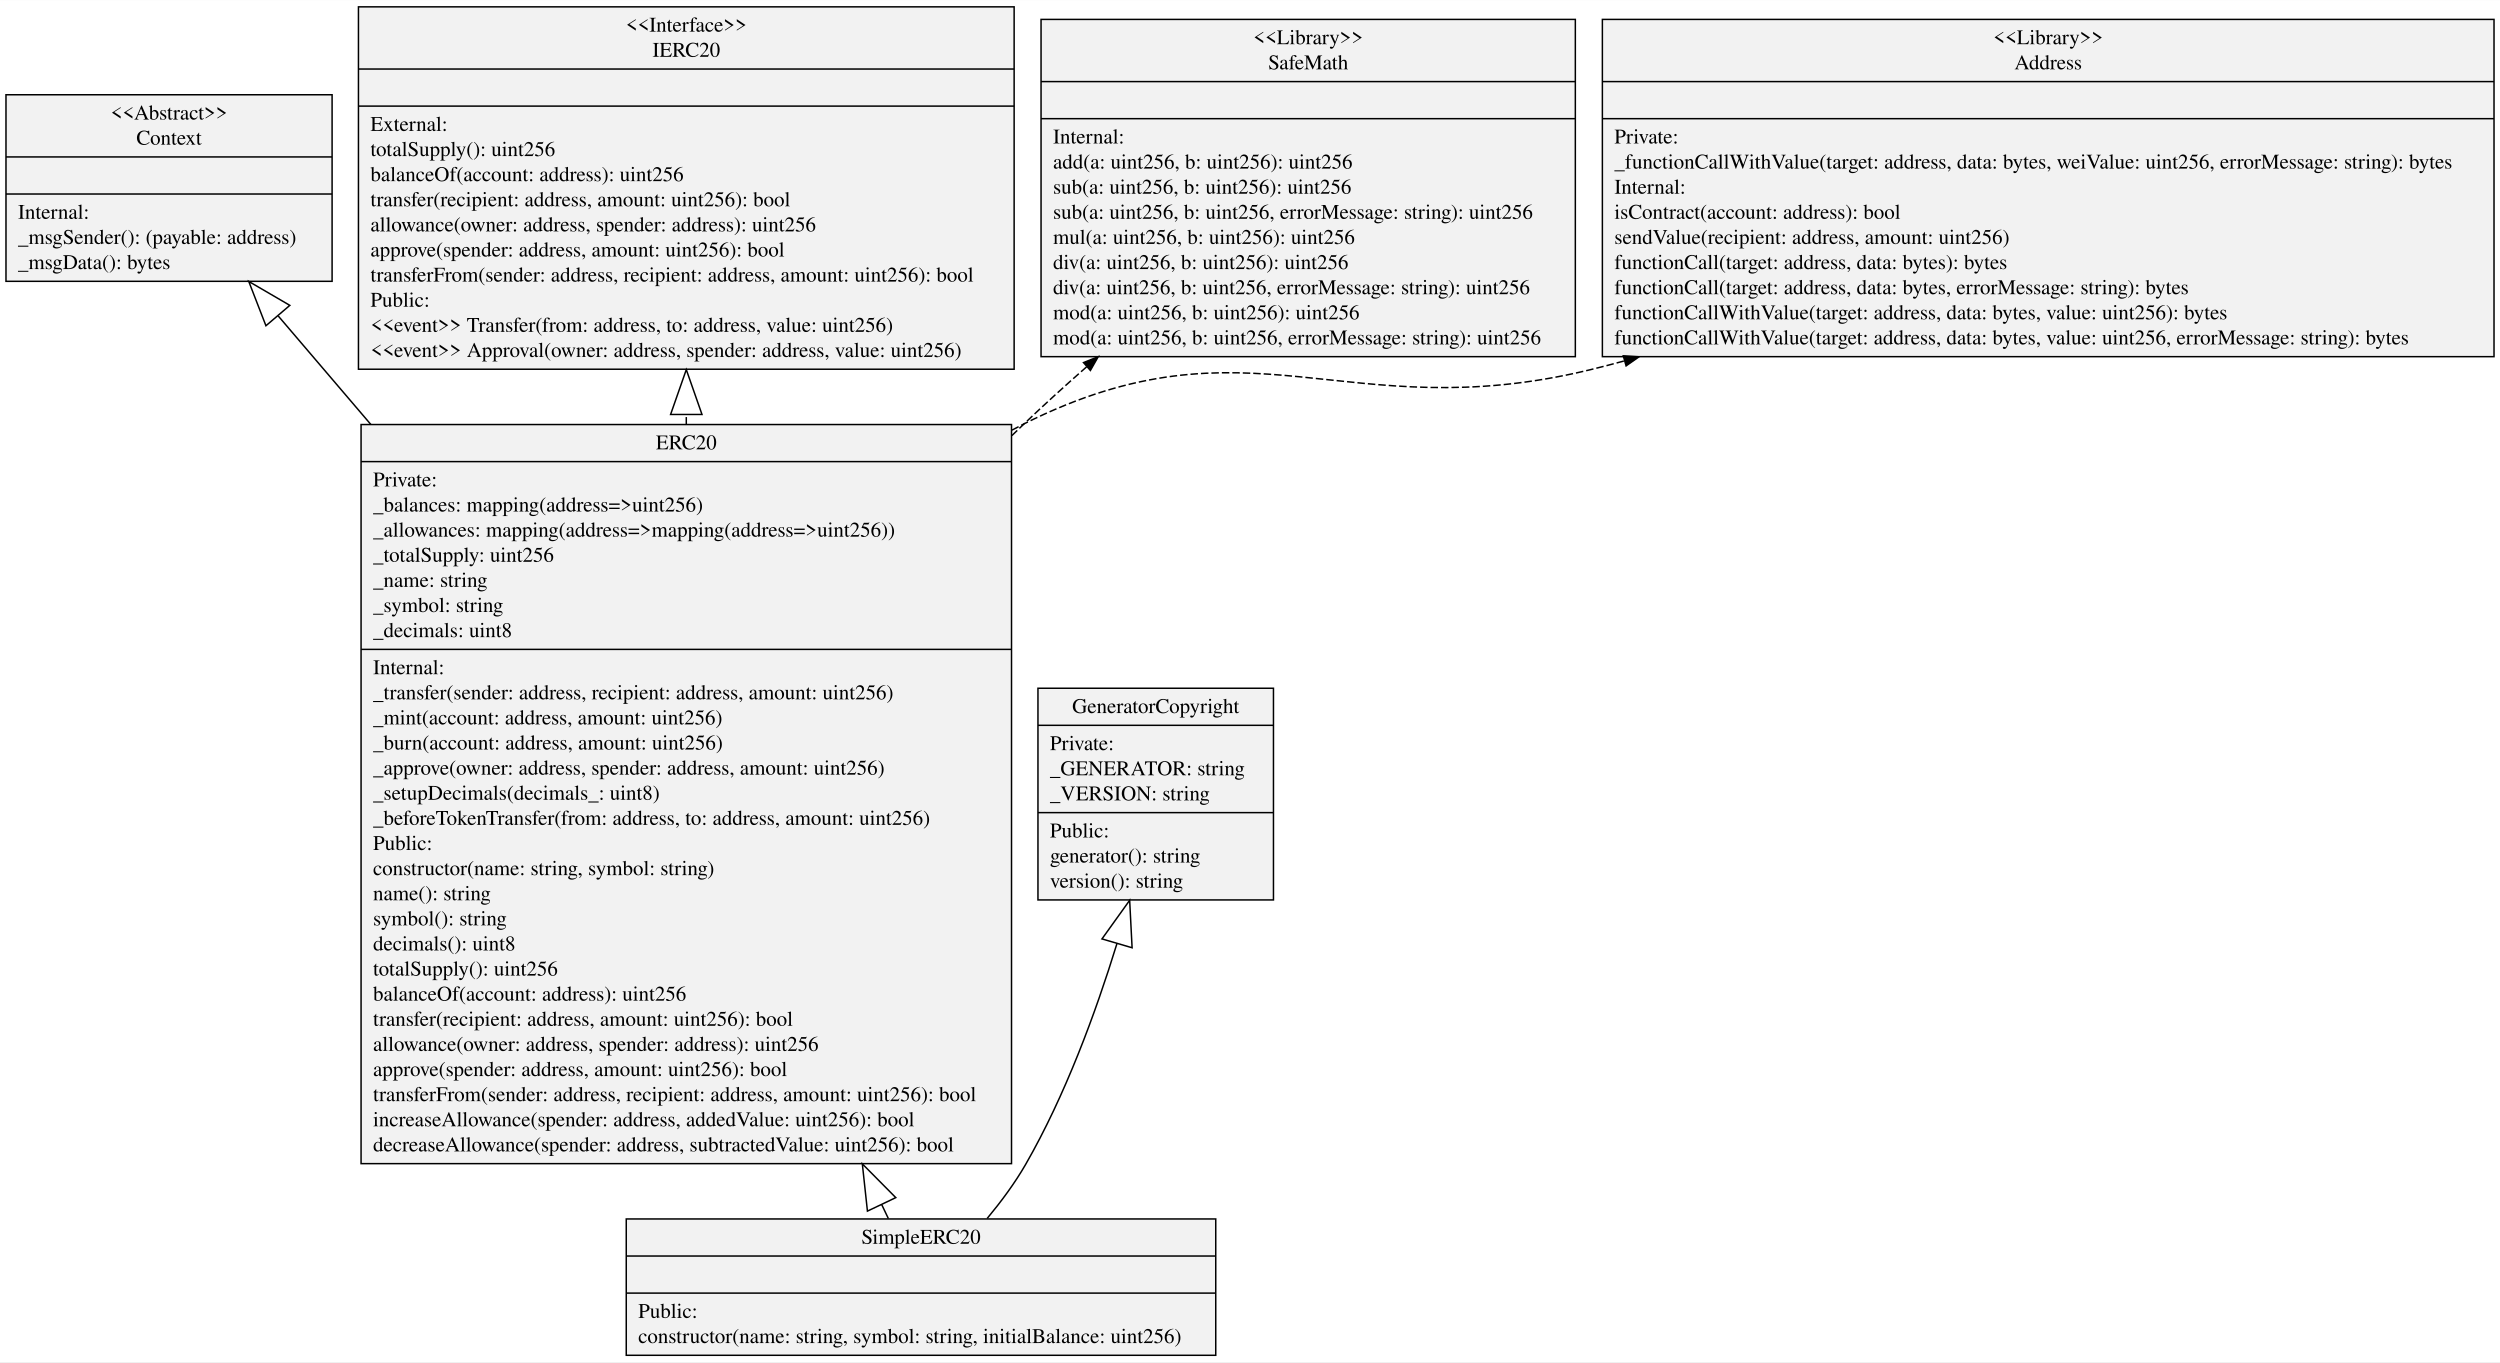
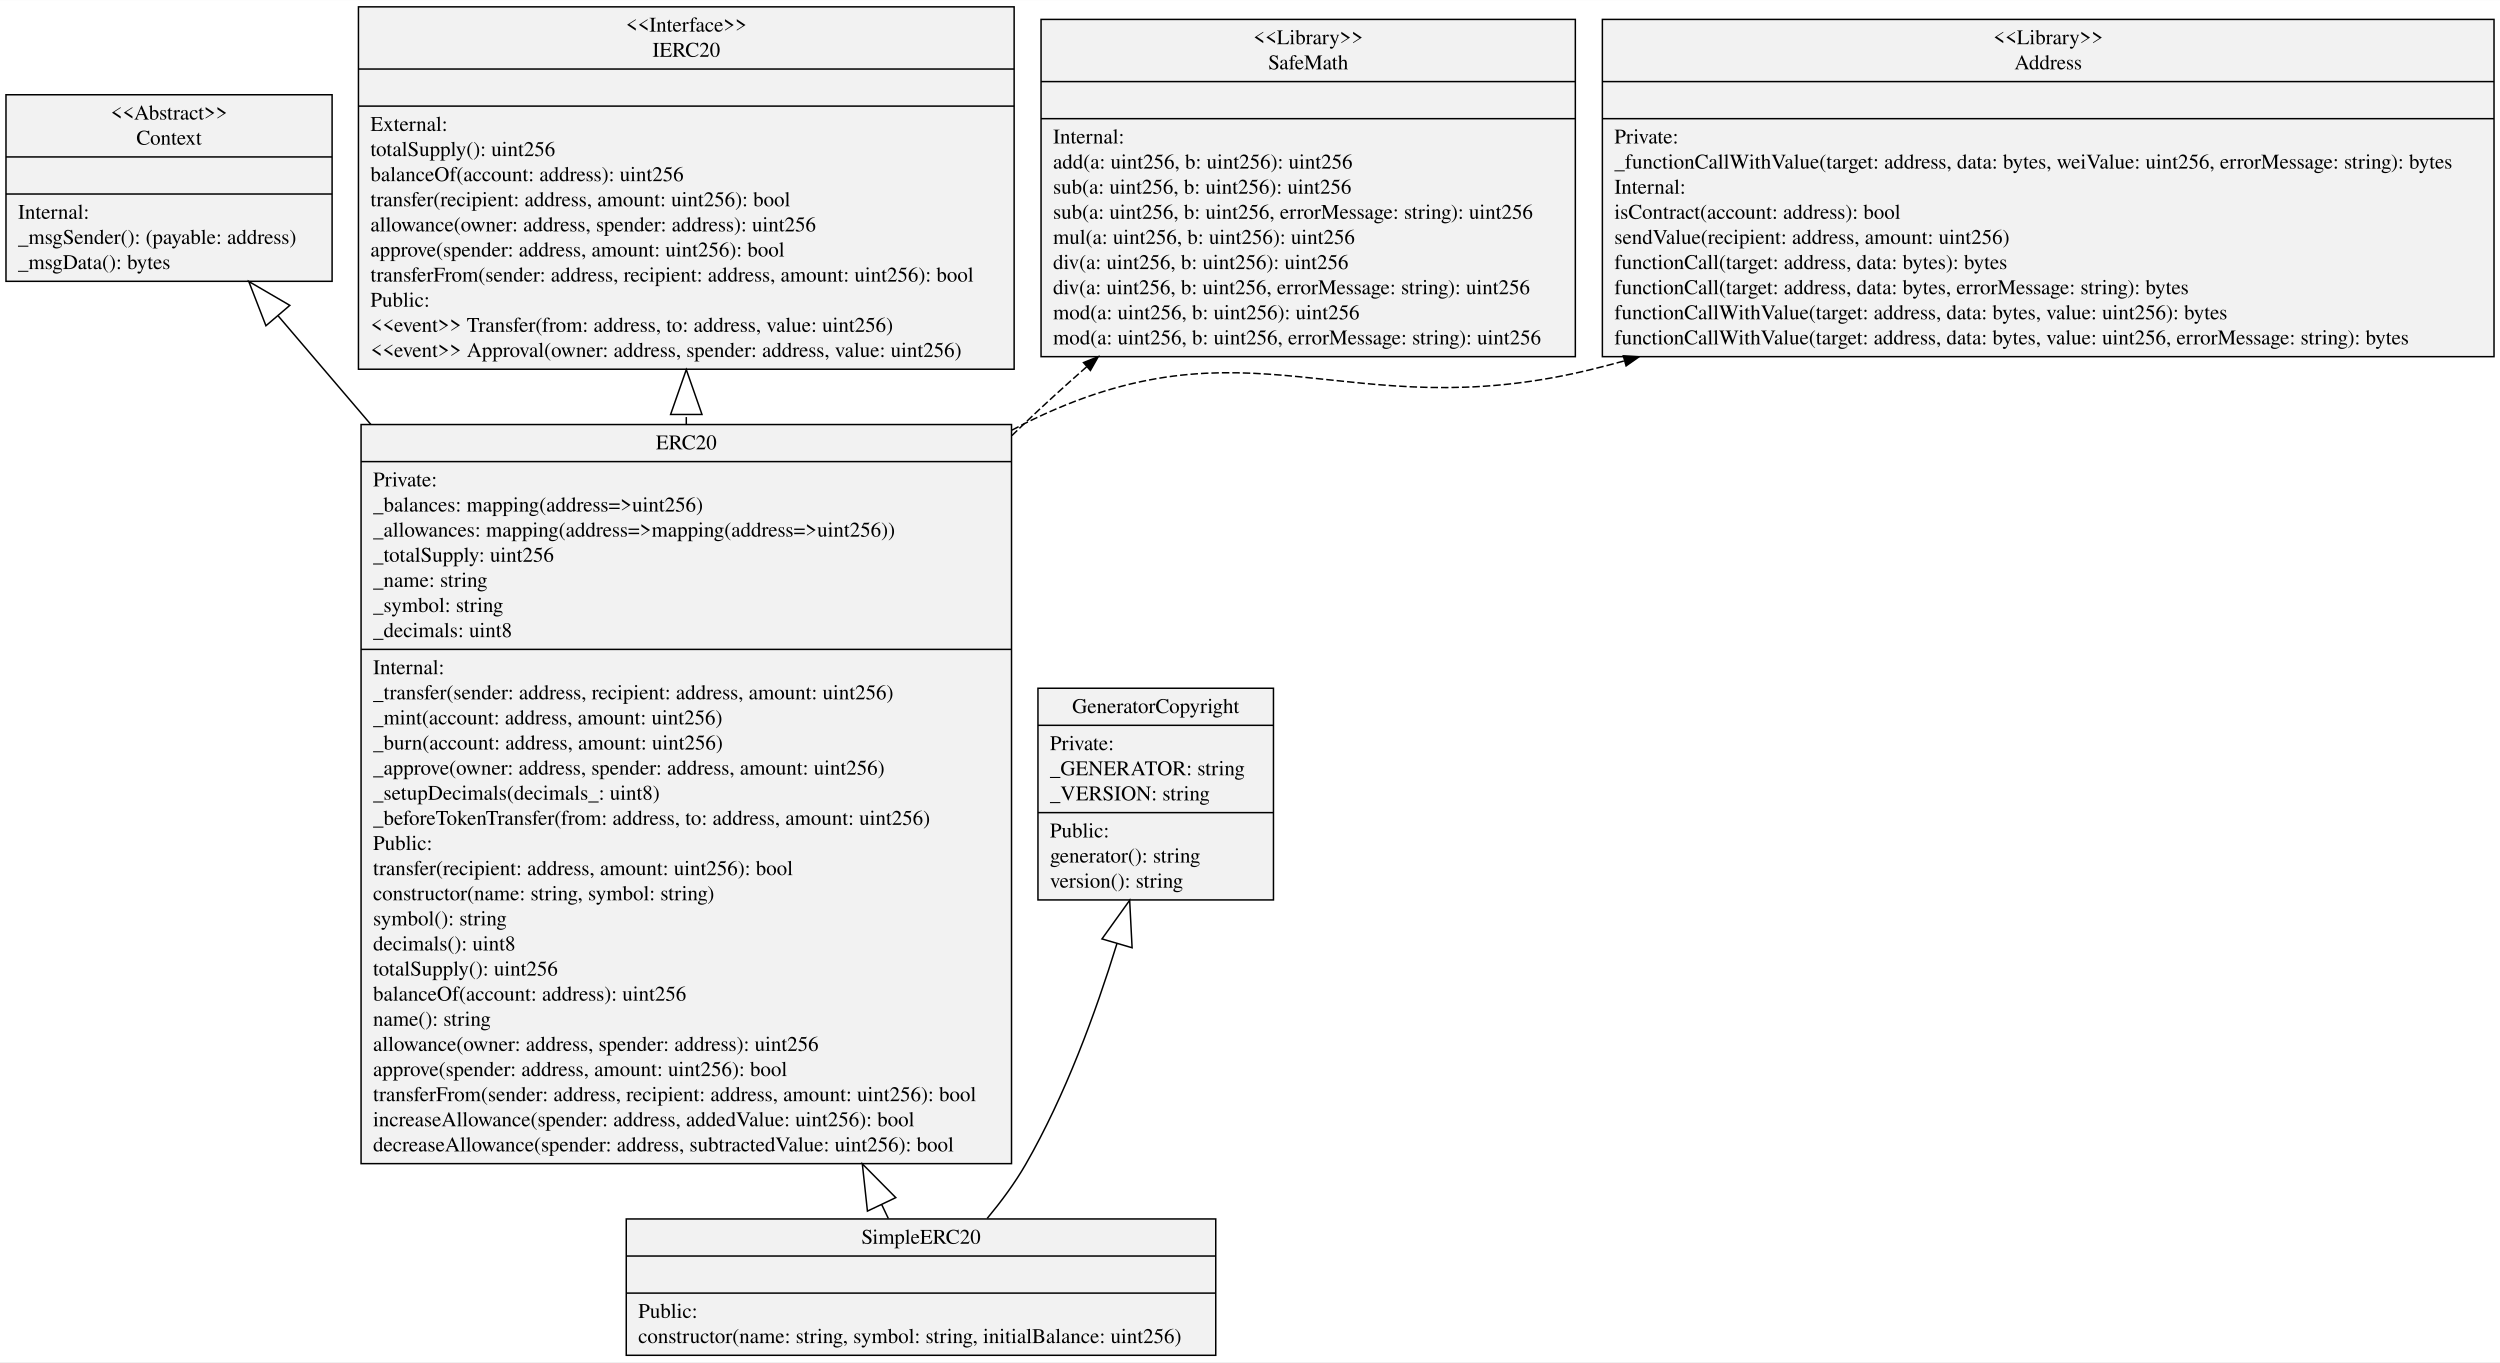
<svg xmlns="http://www.w3.org/2000/svg" width="1672pt" height="911pt" viewBox="0.00 0.00 1672.29 911.00">
  <g id="graph0" class="graph" transform="scale(1 1) rotate(0) translate(4 907)">
    <polygon fill="#ffffff" stroke="transparent" points="-4,4 -4,-907 1668.29,-907 1668.29,4 -4,4" />
    <g id="node1" class="node">
      <polygon fill="#f2f2f2" stroke="#000000" points="0,-718.9 0,-843.7 218.145,-843.7 218.145,-718.9 0,-718.9" />
      <text text-anchor="middle" x="109.072" y="-827.1" font-family="Times,serif" font-size="14.00" fill="#000000">&lt;&lt;Abstract&gt;&gt;</text>
      <text text-anchor="middle" x="109.072" y="-810.3" font-family="Times,serif" font-size="14.00" fill="#000000">Context</text>
      <polyline fill="none" stroke="#000000" points="0,-802.1 218.145,-802.1 " />
      <text text-anchor="middle" x="109.072" y="-785.5" font-family="Times,serif" font-size="14.00" fill="#000000"> </text>
      <polyline fill="none" stroke="#000000" points="0,-777.3 218.145,-777.3 " />
      <text text-anchor="start" x="8" y="-760.7" font-family="Times,serif" font-size="14.00" fill="#000000">Internal:</text>
      <text text-anchor="start" x="8" y="-743.9" font-family="Times,serif" font-size="14.00" fill="#000000">    _msgSender(): (payable: address)</text>
      <text text-anchor="start" x="8" y="-727.1" font-family="Times,serif" font-size="14.00" fill="#000000">    _msgData(): bytes</text>
    </g>
    <g id="node2" class="node">
      <polygon fill="#f2f2f2" stroke="#000000" points="235.772,-660.1 235.772,-902.5 674.372,-902.5 674.372,-660.1 235.772,-660.1" />
      <text text-anchor="middle" x="455.072" y="-885.9" font-family="Times,serif" font-size="14.00" fill="#000000">&lt;&lt;Interface&gt;&gt;</text>
      <text text-anchor="middle" x="455.072" y="-869.1" font-family="Times,serif" font-size="14.00" fill="#000000">IERC20</text>
      <polyline fill="none" stroke="#000000" points="235.772,-860.9 674.372,-860.9 " />
      <text text-anchor="middle" x="455.072" y="-844.3" font-family="Times,serif" font-size="14.00" fill="#000000"> </text>
      <polyline fill="none" stroke="#000000" points="235.772,-836.1 674.372,-836.1 " />
      <text text-anchor="start" x="243.772" y="-819.5" font-family="Times,serif" font-size="14.00" fill="#000000">External:</text>
      <text text-anchor="start" x="243.772" y="-802.7" font-family="Times,serif" font-size="14.00" fill="#000000">     totalSupply(): uint256</text>
      <text text-anchor="start" x="243.772" y="-785.9" font-family="Times,serif" font-size="14.00" fill="#000000">     balanceOf(account: address): uint256</text>
      <text text-anchor="start" x="243.772" y="-769.1" font-family="Times,serif" font-size="14.00" fill="#000000">     transfer(recipient: address, amount: uint256): bool</text>
      <text text-anchor="start" x="243.772" y="-752.3" font-family="Times,serif" font-size="14.00" fill="#000000">     allowance(owner: address, spender: address): uint256</text>
      <text text-anchor="start" x="243.772" y="-735.5" font-family="Times,serif" font-size="14.00" fill="#000000">     approve(spender: address, amount: uint256): bool</text>
      <text text-anchor="start" x="243.772" y="-718.7" font-family="Times,serif" font-size="14.00" fill="#000000">     transferFrom(sender: address, recipient: address, amount: uint256): bool</text>
      <text text-anchor="start" x="243.772" y="-701.9" font-family="Times,serif" font-size="14.00" fill="#000000">Public:</text>
      <text text-anchor="start" x="243.772" y="-685.1" font-family="Times,serif" font-size="14.00" fill="#000000">    &lt;&lt;event&gt;&gt; Transfer(from: address, to: address, value: uint256)</text>
      <text text-anchor="start" x="243.772" y="-668.3" font-family="Times,serif" font-size="14.00" fill="#000000">    &lt;&lt;event&gt;&gt; Approval(owner: address, spender: address, value: uint256)</text>
    </g>
    <g id="node3" class="node">
      <polygon fill="#f2f2f2" stroke="#000000" points="692.376,-668.5 692.376,-894.1 1049.769,-894.1 1049.769,-668.5 692.376,-668.5" />
      <text text-anchor="middle" x="871.072" y="-877.5" font-family="Times,serif" font-size="14.00" fill="#000000">&lt;&lt;Library&gt;&gt;</text>
      <text text-anchor="middle" x="871.072" y="-860.7" font-family="Times,serif" font-size="14.00" fill="#000000">SafeMath</text>
      <polyline fill="none" stroke="#000000" points="692.376,-852.5 1049.769,-852.5 " />
      <text text-anchor="middle" x="871.072" y="-835.9" font-family="Times,serif" font-size="14.00" fill="#000000"> </text>
      <polyline fill="none" stroke="#000000" points="692.376,-827.7 1049.769,-827.7 " />
      <text text-anchor="start" x="700.376" y="-811.1" font-family="Times,serif" font-size="14.00" fill="#000000">Internal:</text>
      <text text-anchor="start" x="700.376" y="-794.3" font-family="Times,serif" font-size="14.00" fill="#000000">    add(a: uint256, b: uint256): uint256</text>
      <text text-anchor="start" x="700.376" y="-777.5" font-family="Times,serif" font-size="14.00" fill="#000000">    sub(a: uint256, b: uint256): uint256</text>
      <text text-anchor="start" x="700.376" y="-760.7" font-family="Times,serif" font-size="14.00" fill="#000000">    sub(a: uint256, b: uint256, errorMessage: string): uint256</text>
      <text text-anchor="start" x="700.376" y="-743.9" font-family="Times,serif" font-size="14.00" fill="#000000">    mul(a: uint256, b: uint256): uint256</text>
      <text text-anchor="start" x="700.376" y="-727.1" font-family="Times,serif" font-size="14.00" fill="#000000">    div(a: uint256, b: uint256): uint256</text>
      <text text-anchor="start" x="700.376" y="-710.3" font-family="Times,serif" font-size="14.00" fill="#000000">    div(a: uint256, b: uint256, errorMessage: string): uint256</text>
      <text text-anchor="start" x="700.376" y="-693.5" font-family="Times,serif" font-size="14.00" fill="#000000">    mod(a: uint256, b: uint256): uint256</text>
      <text text-anchor="start" x="700.376" y="-676.7" font-family="Times,serif" font-size="14.00" fill="#000000">    mod(a: uint256, b: uint256, errorMessage: string): uint256</text>
    </g>
    <g id="node4" class="node">
      <polygon fill="#f2f2f2" stroke="#000000" points="1067.855,-668.5 1067.855,-894.1 1664.29,-894.1 1664.29,-668.5 1067.855,-668.5" />
      <text text-anchor="middle" x="1366.072" y="-877.5" font-family="Times,serif" font-size="14.00" fill="#000000">&lt;&lt;Library&gt;&gt;</text>
      <text text-anchor="middle" x="1366.072" y="-860.7" font-family="Times,serif" font-size="14.00" fill="#000000">Address</text>
      <polyline fill="none" stroke="#000000" points="1067.855,-852.5 1664.29,-852.5 " />
      <text text-anchor="middle" x="1366.072" y="-835.9" font-family="Times,serif" font-size="14.00" fill="#000000"> </text>
      <polyline fill="none" stroke="#000000" points="1067.855,-827.7 1664.29,-827.7 " />
      <text text-anchor="start" x="1075.855" y="-811.1" font-family="Times,serif" font-size="14.00" fill="#000000">Private:</text>
      <text text-anchor="start" x="1075.855" y="-794.3" font-family="Times,serif" font-size="14.00" fill="#000000">    _functionCallWithValue(target: address, data: bytes, weiValue: uint256, errorMessage: string): bytes</text>
      <text text-anchor="start" x="1075.855" y="-777.5" font-family="Times,serif" font-size="14.00" fill="#000000">Internal:</text>
      <text text-anchor="start" x="1075.855" y="-760.7" font-family="Times,serif" font-size="14.00" fill="#000000">    isContract(account: address): bool</text>
      <text text-anchor="start" x="1075.855" y="-743.9" font-family="Times,serif" font-size="14.00" fill="#000000">    sendValue(recipient: address, amount: uint256)</text>
      <text text-anchor="start" x="1075.855" y="-727.1" font-family="Times,serif" font-size="14.00" fill="#000000">    functionCall(target: address, data: bytes): bytes</text>
      <text text-anchor="start" x="1075.855" y="-710.3" font-family="Times,serif" font-size="14.00" fill="#000000">    functionCall(target: address, data: bytes, errorMessage: string): bytes</text>
      <text text-anchor="start" x="1075.855" y="-693.5" font-family="Times,serif" font-size="14.00" fill="#000000">    functionCallWithValue(target: address, data: bytes, value: uint256): bytes</text>
      <text text-anchor="start" x="1075.855" y="-676.7" font-family="Times,serif" font-size="14.00" fill="#000000">    functionCallWithValue(target: address, data: bytes, value: uint256, errorMessage: string): bytes</text>
    </g>
    <g id="node5" class="node">
      <polygon fill="#f2f2f2" stroke="#000000" points="237.522,-128.7 237.522,-623.1 672.622,-623.1 672.622,-128.7 237.522,-128.7" />
      <text text-anchor="middle" x="455.072" y="-606.5" font-family="Times,serif" font-size="14.00" fill="#000000">ERC20</text>
      <polyline fill="none" stroke="#000000" points="237.522,-598.3 672.622,-598.3 " />
      <text text-anchor="start" x="245.522" y="-581.7" font-family="Times,serif" font-size="14.00" fill="#000000">Private:</text>
      <text text-anchor="start" x="245.522" y="-564.9" font-family="Times,serif" font-size="14.00" fill="#000000">   _balances: mapping(address=&gt;uint256)</text>
      <text text-anchor="start" x="245.522" y="-548.1" font-family="Times,serif" font-size="14.00" fill="#000000">   _allowances: mapping(address=&gt;mapping(address=&gt;uint256))</text>
      <text text-anchor="start" x="245.522" y="-531.3" font-family="Times,serif" font-size="14.00" fill="#000000">   _totalSupply: uint256</text>
      <text text-anchor="start" x="245.522" y="-514.5" font-family="Times,serif" font-size="14.00" fill="#000000">   _name: string</text>
      <text text-anchor="start" x="245.522" y="-497.7" font-family="Times,serif" font-size="14.00" fill="#000000">   _symbol: string</text>
      <text text-anchor="start" x="245.522" y="-480.9" font-family="Times,serif" font-size="14.00" fill="#000000">   _decimals: uint8</text>
      <polyline fill="none" stroke="#000000" points="237.522,-472.7 672.622,-472.7 " />
      <text text-anchor="start" x="245.522" y="-456.1" font-family="Times,serif" font-size="14.00" fill="#000000">Internal:</text>
      <text text-anchor="start" x="245.522" y="-439.3" font-family="Times,serif" font-size="14.00" fill="#000000">    _transfer(sender: address, recipient: address, amount: uint256)</text>
      <text text-anchor="start" x="245.522" y="-422.5" font-family="Times,serif" font-size="14.00" fill="#000000">    _mint(account: address, amount: uint256)</text>
      <text text-anchor="start" x="245.522" y="-405.7" font-family="Times,serif" font-size="14.00" fill="#000000">    _burn(account: address, amount: uint256)</text>
      <text text-anchor="start" x="245.522" y="-388.9" font-family="Times,serif" font-size="14.00" fill="#000000">    _approve(owner: address, spender: address, amount: uint256)</text>
      <text text-anchor="start" x="245.522" y="-372.1" font-family="Times,serif" font-size="14.00" fill="#000000">    _setupDecimals(decimals_: uint8)</text>
      <text text-anchor="start" x="245.522" y="-355.3" font-family="Times,serif" font-size="14.00" fill="#000000">    _beforeTokenTransfer(from: address, to: address, amount: uint256)</text>
      <text text-anchor="start" x="245.522" y="-338.5" font-family="Times,serif" font-size="14.00" fill="#000000">Public:</text>
-       <text text-anchor="start" x="245.522" y="-321.7" font-family="Times,serif" font-size="14.00" fill="#000000">    constructor(name: string, symbol: string)</text>
-       <text text-anchor="start" x="245.522" y="-304.9" font-family="Times,serif" font-size="14.00" fill="#000000">    name(): string</text>
+       <text text-anchor="start" x="245.522" y="-321.7" font-family="Times,serif" font-size="14.00" fill="#000000">    transfer(recipient: address, amount: uint256): bool</text>
+       <text text-anchor="start" x="245.522" y="-304.9" font-family="Times,serif" font-size="14.00" fill="#000000">    constructor(name: string, symbol: string)</text>
      <text text-anchor="start" x="245.522" y="-288.1" font-family="Times,serif" font-size="14.00" fill="#000000">    symbol(): string</text>
      <text text-anchor="start" x="245.522" y="-271.3" font-family="Times,serif" font-size="14.00" fill="#000000">    decimals(): uint8</text>
      <text text-anchor="start" x="245.522" y="-254.5" font-family="Times,serif" font-size="14.00" fill="#000000">    totalSupply(): uint256</text>
      <text text-anchor="start" x="245.522" y="-237.7" font-family="Times,serif" font-size="14.00" fill="#000000">    balanceOf(account: address): uint256</text>
-       <text text-anchor="start" x="245.522" y="-220.9" font-family="Times,serif" font-size="14.00" fill="#000000">    transfer(recipient: address, amount: uint256): bool</text>
+       <text text-anchor="start" x="245.522" y="-220.9" font-family="Times,serif" font-size="14.00" fill="#000000">    name(): string</text>
      <text text-anchor="start" x="245.522" y="-204.1" font-family="Times,serif" font-size="14.00" fill="#000000">    allowance(owner: address, spender: address): uint256</text>
      <text text-anchor="start" x="245.522" y="-187.3" font-family="Times,serif" font-size="14.00" fill="#000000">    approve(spender: address, amount: uint256): bool</text>
      <text text-anchor="start" x="245.522" y="-170.5" font-family="Times,serif" font-size="14.00" fill="#000000">    transferFrom(sender: address, recipient: address, amount: uint256): bool</text>
      <text text-anchor="start" x="245.522" y="-153.7" font-family="Times,serif" font-size="14.00" fill="#000000">    increaseAllowance(spender: address, addedValue: uint256): bool</text>
      <text text-anchor="start" x="245.522" y="-136.9" font-family="Times,serif" font-size="14.00" fill="#000000">    decreaseAllowance(spender: address, subtractedValue: uint256): bool</text>
    </g>
    <g id="edge1" class="edge">
      <path fill="none" stroke="#000000" d="M244.083,-623.111C222.058,-648.917 200.897,-673.712 182.125,-695.706" />
      <polygon fill="none" stroke="#000000" points="173.887,-689.184 162.398,-718.82 189.86,-702.817 173.887,-689.184" />
    </g>
    <g id="edge2" class="edge">
      <path fill="none" stroke="#000000" stroke-dasharray="5,2" d="M455.072,-623.111C455.072,-625.267 455.072,-627.416 455.072,-629.558" />
      <polygon fill="none" stroke="#000000" points="444.572,-629.827 455.072,-659.828 465.572,-629.828 444.572,-629.827" />
    </g>
    <g id="edge3" class="edge">
      <path fill="none" stroke="#000000" stroke-dasharray="5,2" d="M672.842,-615.685C675.591,-618.349 678.335,-620.988 681.072,-623.6 694.409,-636.327 708.627,-649.227 723.054,-661.885" />
      <polygon fill="#000000" stroke="#000000" points="720.777,-664.543 730.613,-668.48 725.378,-659.268 720.777,-664.543" />
    </g>
    <g id="edge4" class="edge">
      <path fill="none" stroke="#000000" stroke-dasharray="5,2" d="M672.921,-619.362C675.621,-620.822 678.338,-622.235 681.072,-623.6 832.06,-698.984 894.997,-620.111 1059.072,-659.6 1066.899,-661.484 1074.791,-663.527 1082.717,-665.706" />
      <polygon fill="#000000" stroke="#000000" points="1081.826,-669.091 1092.4,-668.431 1083.722,-662.353 1081.826,-669.091" />
    </g>
    <g id="node6" class="node">
      <polygon fill="#f2f2f2" stroke="#000000" points="690.305,-305.1 690.305,-446.7 847.84,-446.7 847.84,-305.1 690.305,-305.1" />
      <text text-anchor="middle" x="769.072" y="-430.1" font-family="Times,serif" font-size="14.00" fill="#000000">GeneratorCopyright</text>
      <polyline fill="none" stroke="#000000" points="690.305,-421.9 847.84,-421.9 " />
      <text text-anchor="start" x="698.305" y="-405.3" font-family="Times,serif" font-size="14.00" fill="#000000">Private:</text>
      <text text-anchor="start" x="698.305" y="-388.5" font-family="Times,serif" font-size="14.00" fill="#000000">   _GENERATOR: string</text>
      <text text-anchor="start" x="698.305" y="-371.7" font-family="Times,serif" font-size="14.00" fill="#000000">   _VERSION: string</text>
      <polyline fill="none" stroke="#000000" points="690.305,-363.5 847.84,-363.5 " />
      <text text-anchor="start" x="698.305" y="-346.9" font-family="Times,serif" font-size="14.00" fill="#000000">Public:</text>
      <text text-anchor="start" x="698.305" y="-330.1" font-family="Times,serif" font-size="14.00" fill="#000000">    generator(): string</text>
      <text text-anchor="start" x="698.305" y="-313.3" font-family="Times,serif" font-size="14.00" fill="#000000">    version(): string</text>
    </g>
    <g id="node7" class="node">
      <polygon fill="#f2f2f2" stroke="#000000" points="414.911,-.5 414.911,-91.7 809.233,-91.7 809.233,-.5 414.911,-.5" />
      <text text-anchor="middle" x="612.072" y="-75.1" font-family="Times,serif" font-size="14.00" fill="#000000">SimpleERC20</text>
      <polyline fill="none" stroke="#000000" points="414.911,-66.9 809.233,-66.9 " />
      <text text-anchor="middle" x="612.072" y="-50.3" font-family="Times,serif" font-size="14.00" fill="#000000"> </text>
      <polyline fill="none" stroke="#000000" points="414.911,-42.1 809.233,-42.1 " />
      <text text-anchor="start" x="422.911" y="-25.5" font-family="Times,serif" font-size="14.00" fill="#000000">Public:</text>
      <text text-anchor="start" x="422.911" y="-8.7" font-family="Times,serif" font-size="14.00" fill="#000000">    constructor(name: string, symbol: string, initialBalance: uint256)</text>
    </g>
    <g id="edge5" class="edge">
      <path fill="none" stroke="#000000" d="M590.242,-91.957C588.825,-94.934 587.356,-98.021 585.838,-101.208" />
      <polygon fill="none" stroke="#000000" points="576.239,-96.944 572.825,-128.545 595.2,-105.971 576.239,-96.944" />
    </g>
    <g id="edge6" class="edge">
      <path fill="none" stroke="#000000" d="M656.337,-92.047C665.684,-103.288 674.882,-115.697 682.072,-128.2 708.463,-174.09 728.815,-229.326 743.175,-275.982" />
      <polygon fill="none" stroke="#000000" points="733.125,-279.023 751.648,-304.852 753.275,-273.109 733.125,-279.023" />
    </g>
  </g>
</svg>
